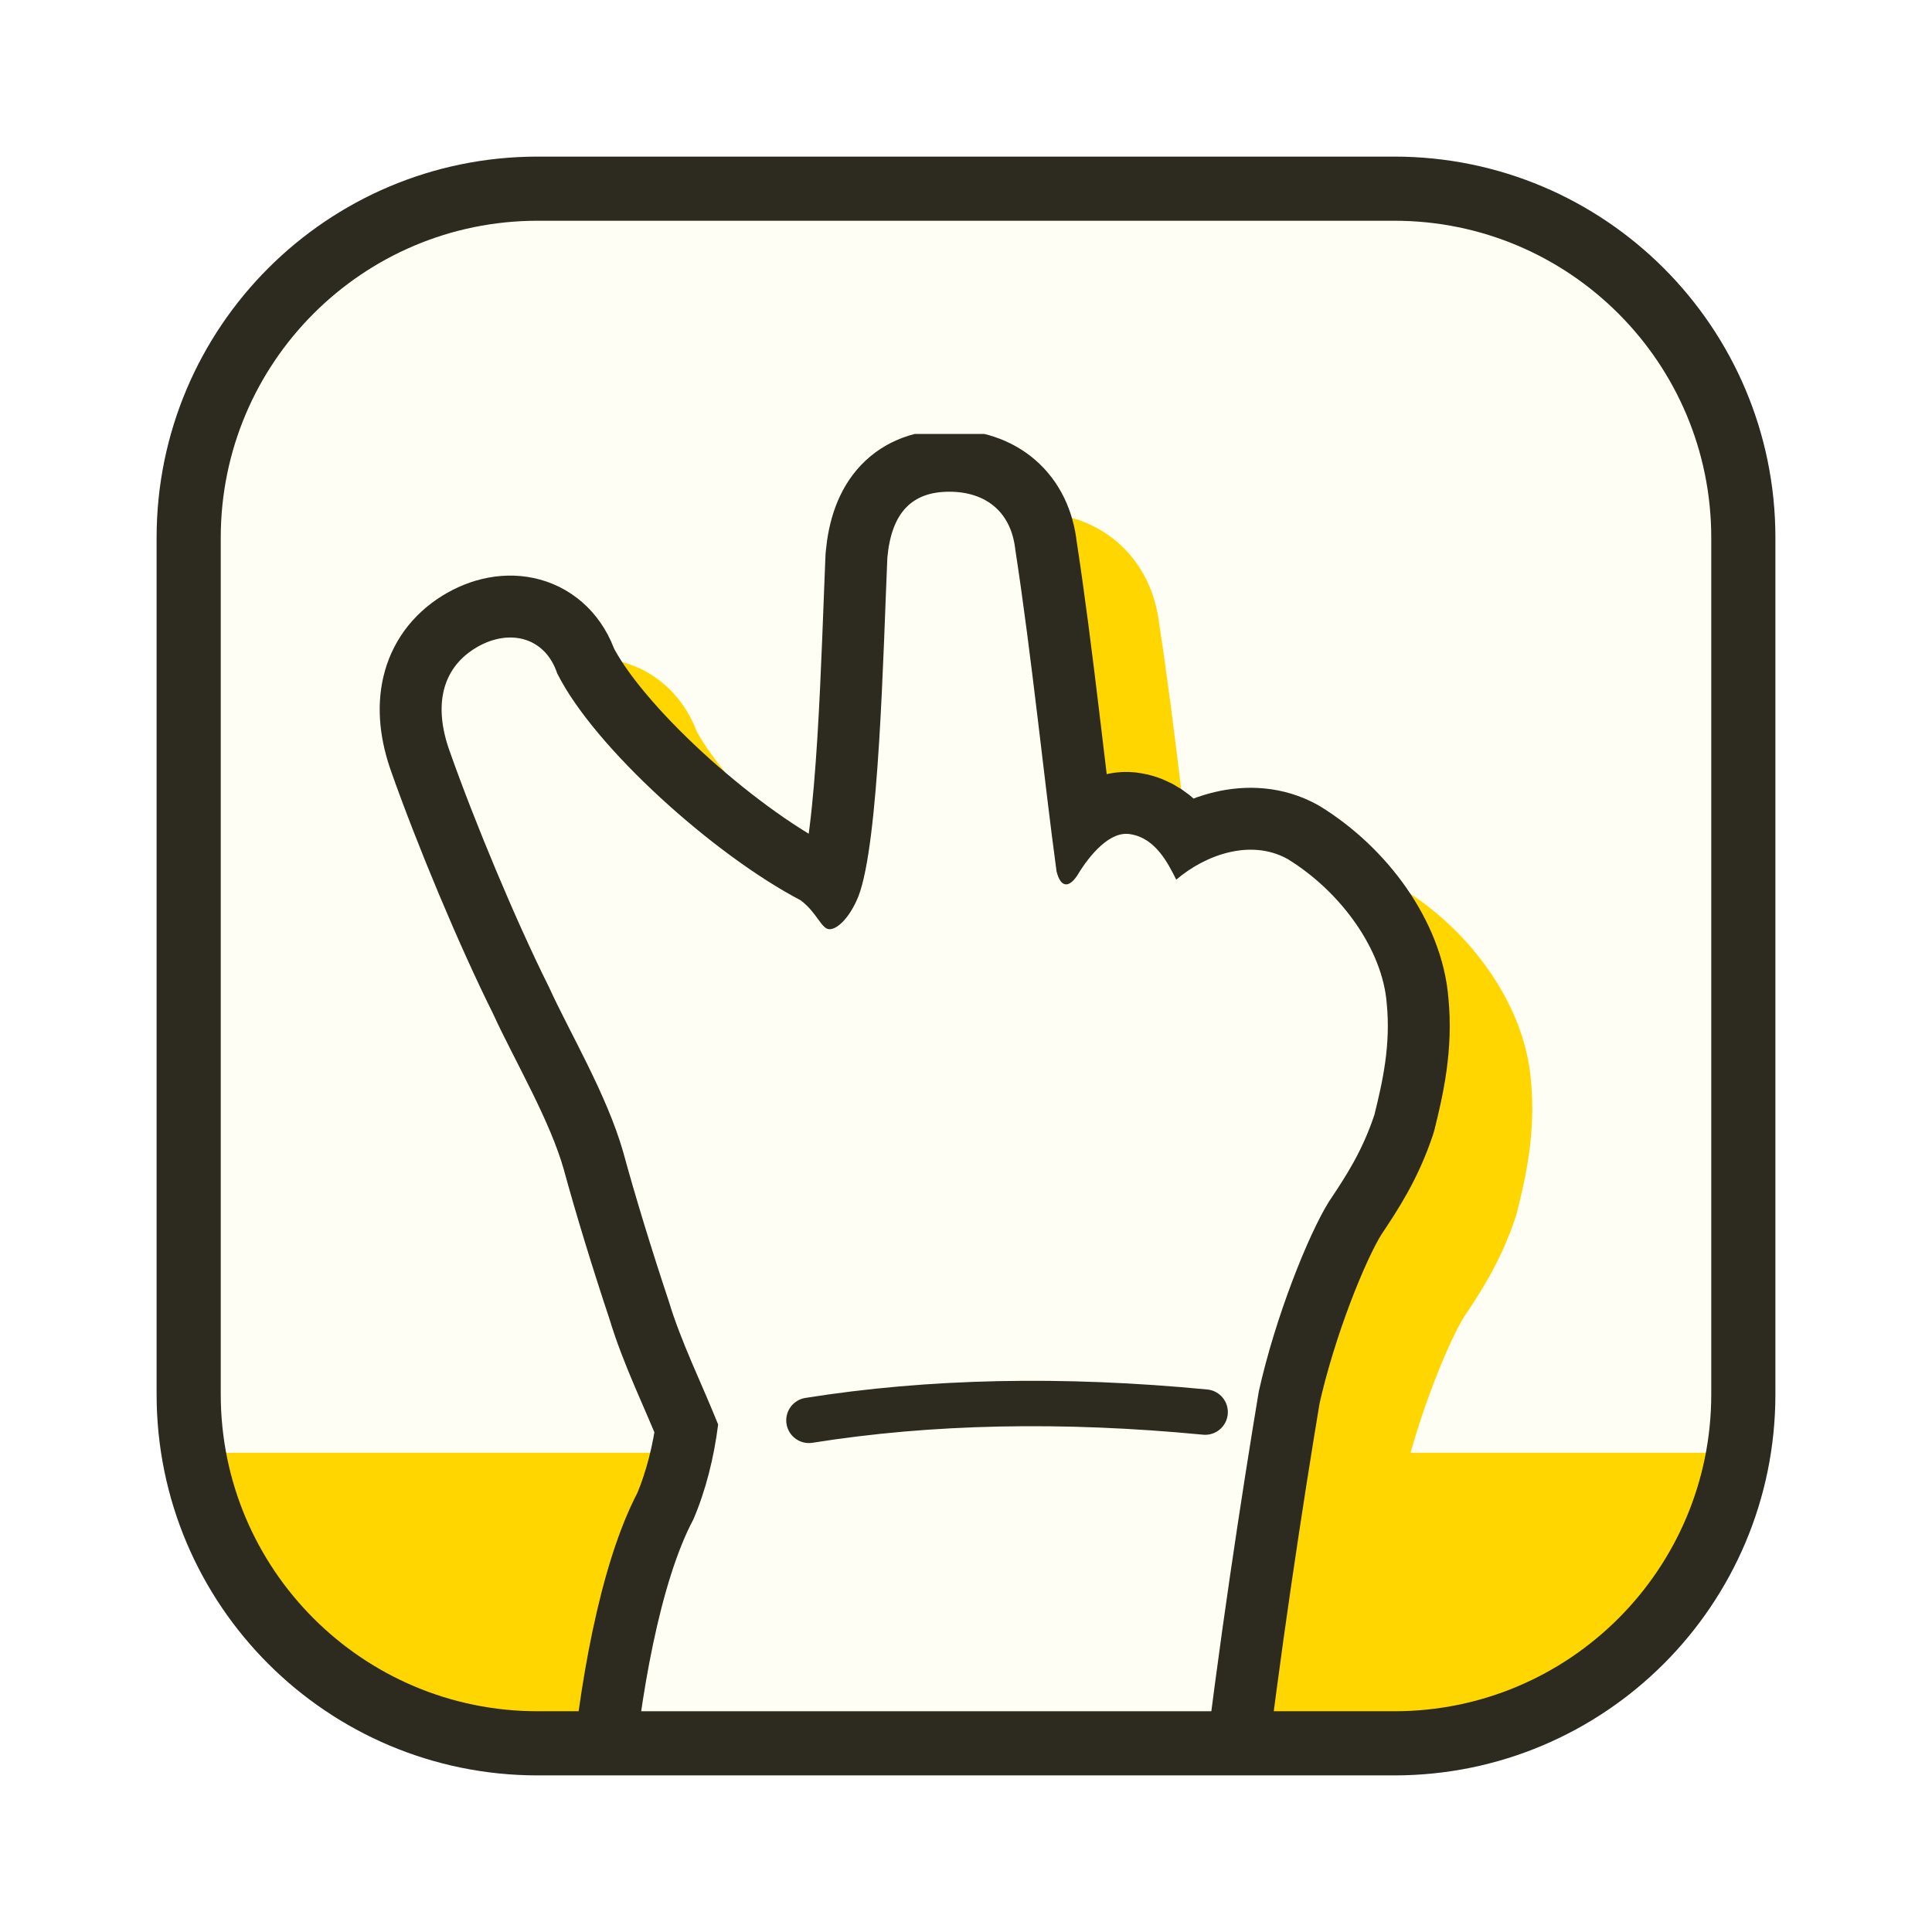
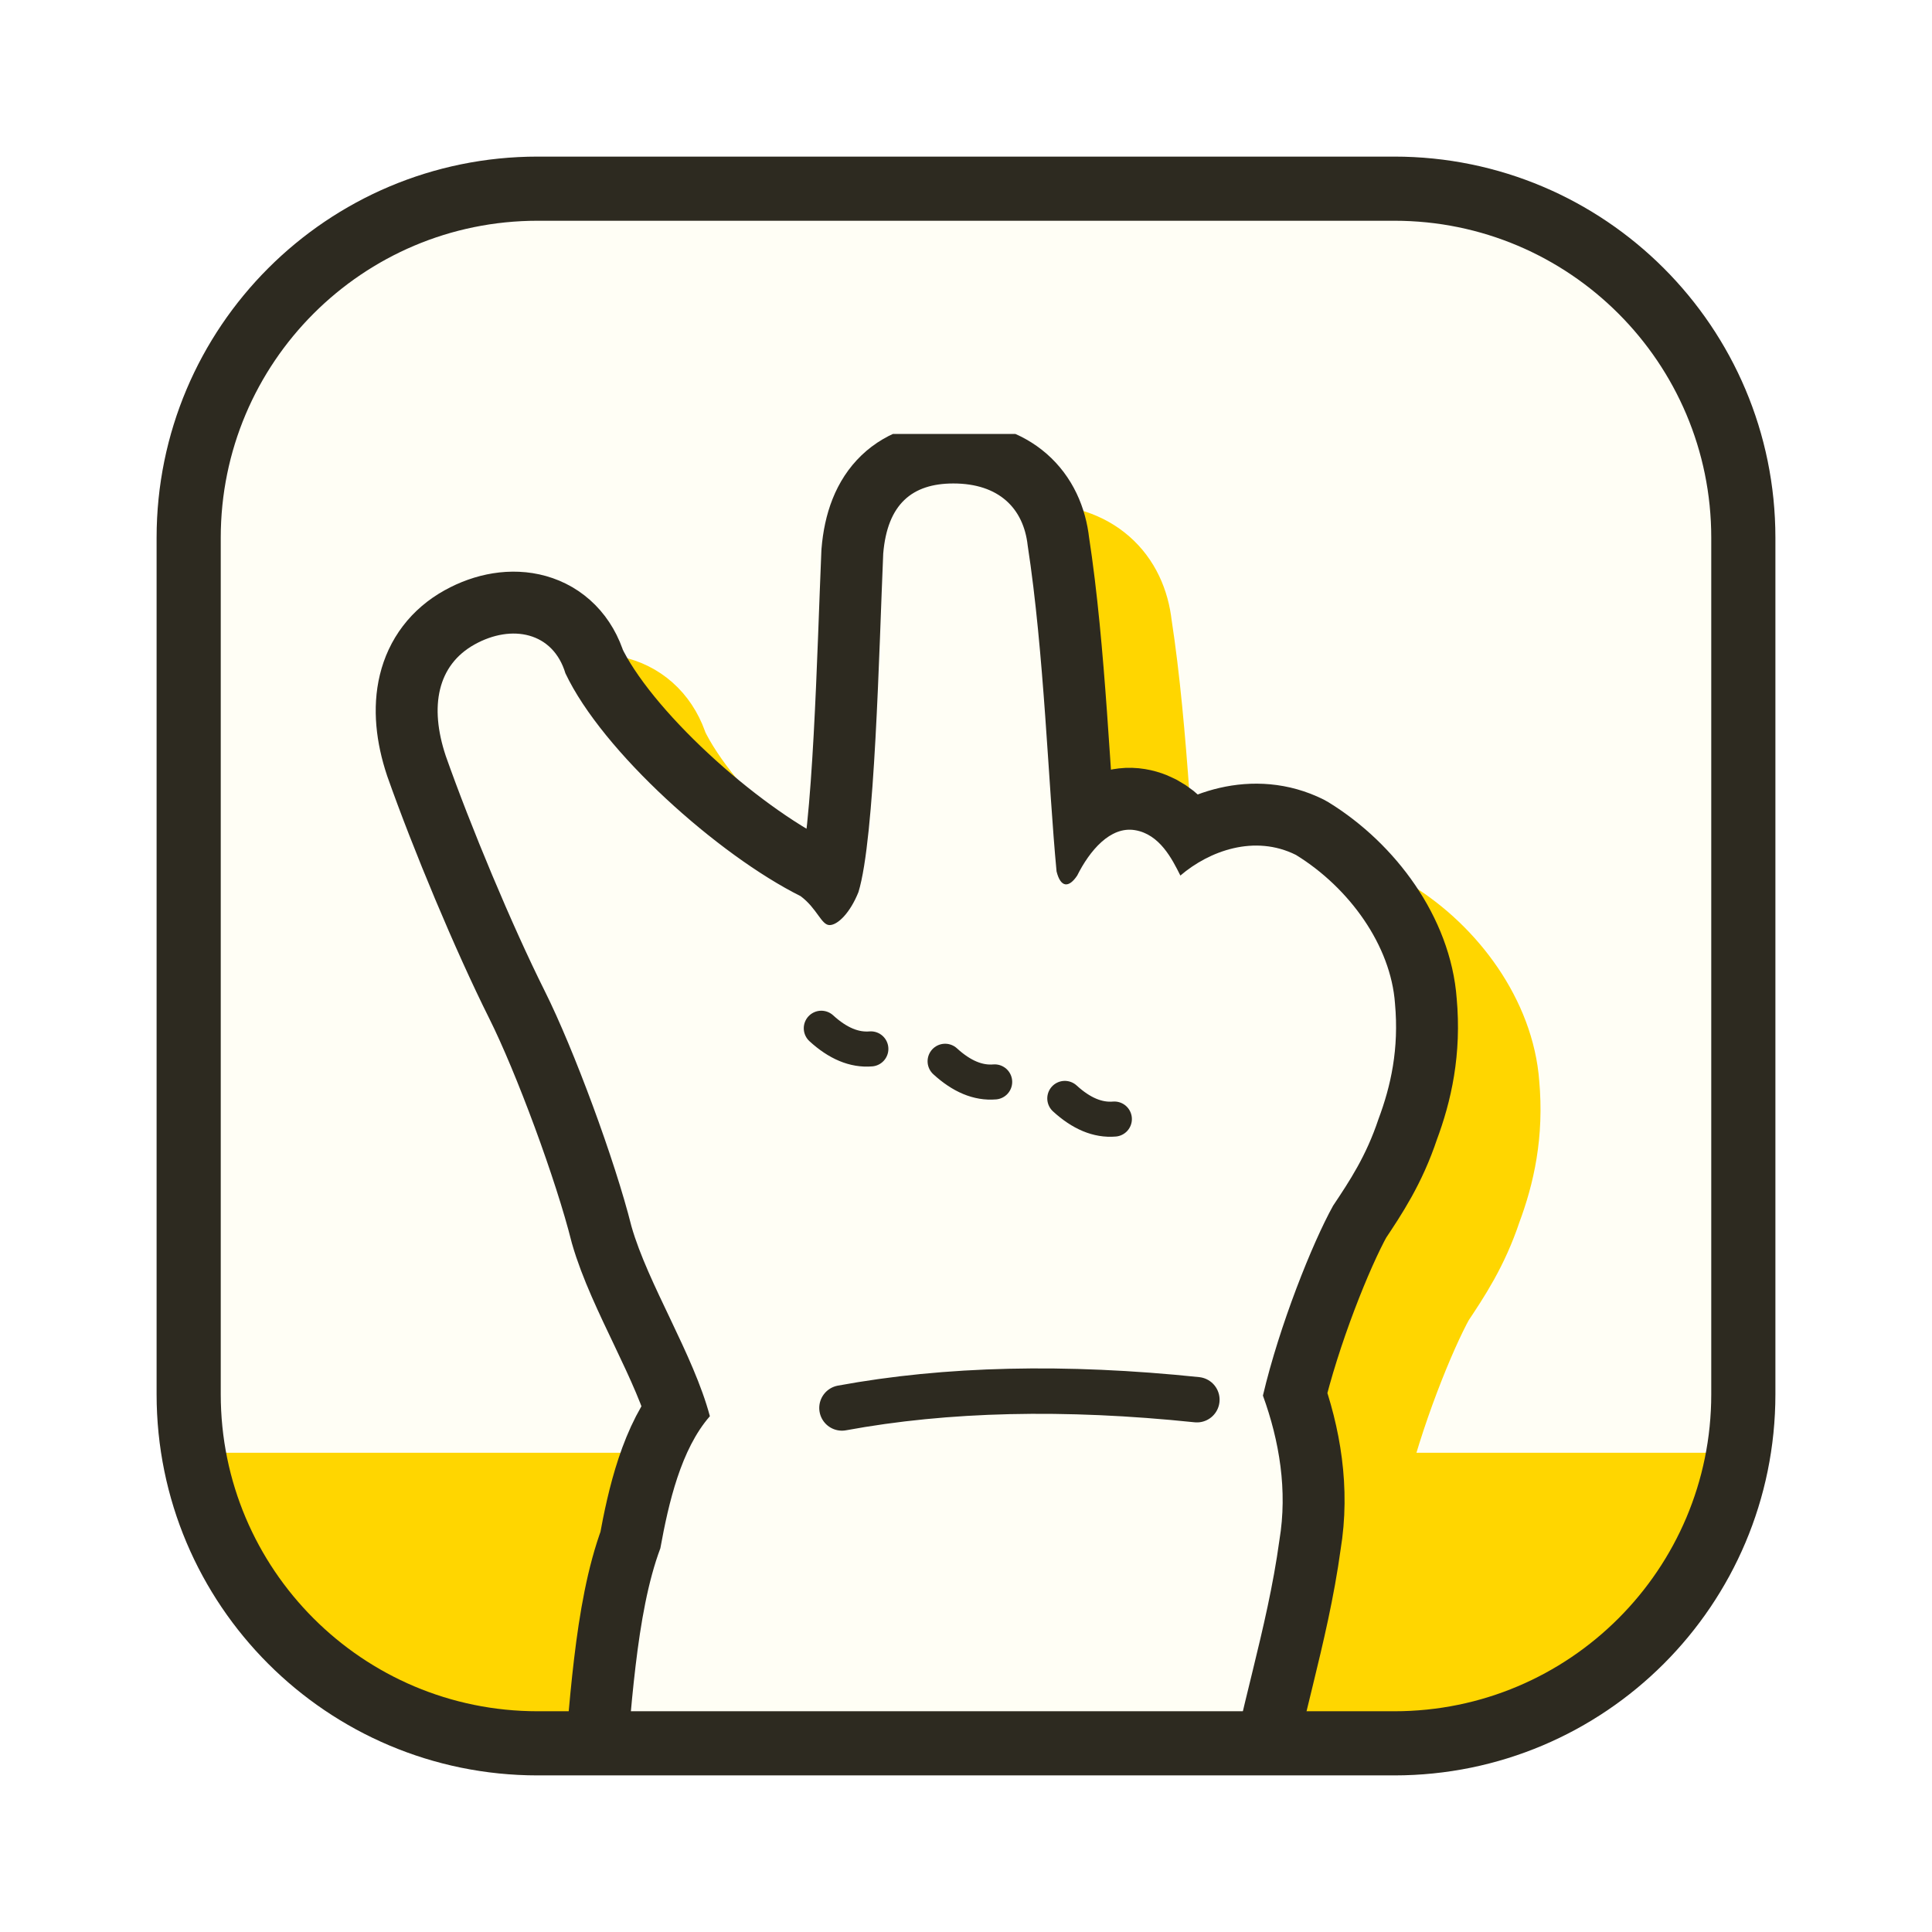
<svg xmlns="http://www.w3.org/2000/svg" viewBox="0 0 1024 1024" width="1024" height="1024">
  <defs>
-     <path id="cr-logo-hand" d="M 16.6 1.4 C 17.5 1.4 18.1 1.9 18.2 2.8 C 18.6 5.4 18.9 8.4 19.2 10.6 C 19.3 11.0 19.5 11.0 19.7 10.7 C 20.0 10.2 20.5 9.6 21.0 9.7 C 21.6 9.8 21.9 10.4 22.1 10.8 C 22.8 10.2 23.9 9.8 24.8 10.3 C 26.1 11.1 27.1 12.5 27.2 13.8 C 27.3 14.8 27.1 15.7 26.9 16.5 C 26.6 17.4 26.2 18.0 25.8 18.6 C 25.3 19.4 24.5 21.4 24.1 23.2 C 23.7 25.6 23.1 29.5 22.7 33 L 8.9 33 C 9.1 30.6 9.6 27.8 10.4 26.3 C 10.7 25.6 10.9 24.8 11.0 24.0 C 10.6 23.0 10.1 22.0 9.8 21.0 C 9.4 19.8 9.0 18.5 8.7 17.4 C 8.3 16.0 7.4 14.5 6.9 13.4 C 6.1 11.8 5.1 9.4 4.5 7.7 C 4.1 6.6 4.3 5.7 5.1 5.2 C 5.9 4.7 6.8 4.9 7.1 5.8 C 8.0 7.6 10.9 10.2 13.0 11.3 C 13.4 11.6 13.5 12.0 13.7 12.0 C 13.9 12.0 14.2 11.7 14.4 11.2 C 14.9 9.9 15.0 5.3 15.1 3.0 C 15.2 1.9 15.7 1.4 16.6 1.4 Z" />
+     <path id="cr-logo-hand" d="M 16.7 1.2 C 17.8 1.2 18.4 1.8 18.5 2.7 C 18.9 5.3 19.0 8.5 19.2 10.6 C 19.3 11.0 19.5 11.0 19.7 10.7 C 20.0 10.1 20.5 9.5 21.1 9.6 C 21.7 9.7 22.0 10.3 22.2 10.7 C 22.9 10.1 24.0 9.7 25.0 10.2 C 26.3 11.0 27.3 12.4 27.4 13.8 C 27.5 14.9 27.3 15.8 27.0 16.6 C 26.7 17.5 26.3 18.1 25.9 18.7 C 25.4 19.6 24.6 21.6 24.2 23.3 C 24.6 24.4 24.8 25.6 24.6 26.8 C 24.3 29.0 23.6 31.0 23.3 33 L 8.7 33 C 8.9 31.0 9.0 28.6 9.6 27.0 C 9.8 25.9 10.1 24.6 10.8 23.8 C 10.4 22.3 9.3 20.6 8.9 19.2 C 8.5 17.6 7.5 14.9 6.8 13.5 C 6.0 11.9 5.0 9.5 4.4 7.8 C 4.0 6.6 4.2 5.6 5.1 5.1 C 6.0 4.6 7.0 4.8 7.3 5.8 C 8.2 7.7 11.0 10.2 13.0 11.2 C 13.4 11.5 13.5 11.9 13.7 11.9 C 13.9 11.9 14.2 11.6 14.4 11.1 C 14.8 9.8 14.9 5.2 15.0 2.9 C 15.1 1.7 15.7 1.2 16.7 1.2 Z" />
    <clipPath id="tile-clip">
      <rect x="100" y="100" width="824" height="824" rx="185" />
    </clipPath>
  </defs>
  <rect x="100" y="100" width="824" height="824" rx="185" fill="#fffef5" />
  <rect x="100" y="770" width="824" height="154" fill="#ffd600" clip-path="url(#tile-clip)" />
  <g clip-path="url(#tile-clip)">
    <svg x="140" y="230" width="700" height="700" viewBox="0 0 32 32">
      <use href="#cr-logo-hand" transform="translate(2 2)" fill="#ffd600" stroke="#ffd600" stroke-width="3" stroke-linejoin="round" />
      <use href="#cr-logo-hand" fill="#2d2a20" stroke="#2d2a20" stroke-width="3" stroke-linejoin="round" />
      <use href="#cr-logo-hand" fill="#fffef5" />
-       <path d="M 13.2 23.9 Q 17.6 23.2 22.8 23.7" fill="none" stroke="#2d2a20" stroke-width="1.1" stroke-linecap="round" />
+       <path d="M 13.5 14.4 q 0.6 0.55 1.2 0.5 M 16.5 15.2 q 0.6 0.55 1.2 0.5 M 19.4 16.1 q 0.6 0.55 1.2 0.5" fill="none" stroke="#2d2a20" stroke-width="0.85" stroke-linecap="round" />
+       <path d="M 14.0 23.6 Q 17.8 22.9 22.6 23.4" fill="none" stroke="#2d2a20" stroke-width="1.1" stroke-linecap="round" />
    </svg>
  </g>
  <rect x="100" y="100" width="824" height="824" rx="185" fill="none" stroke="#2d2a20" stroke-width="34" />
</svg>
